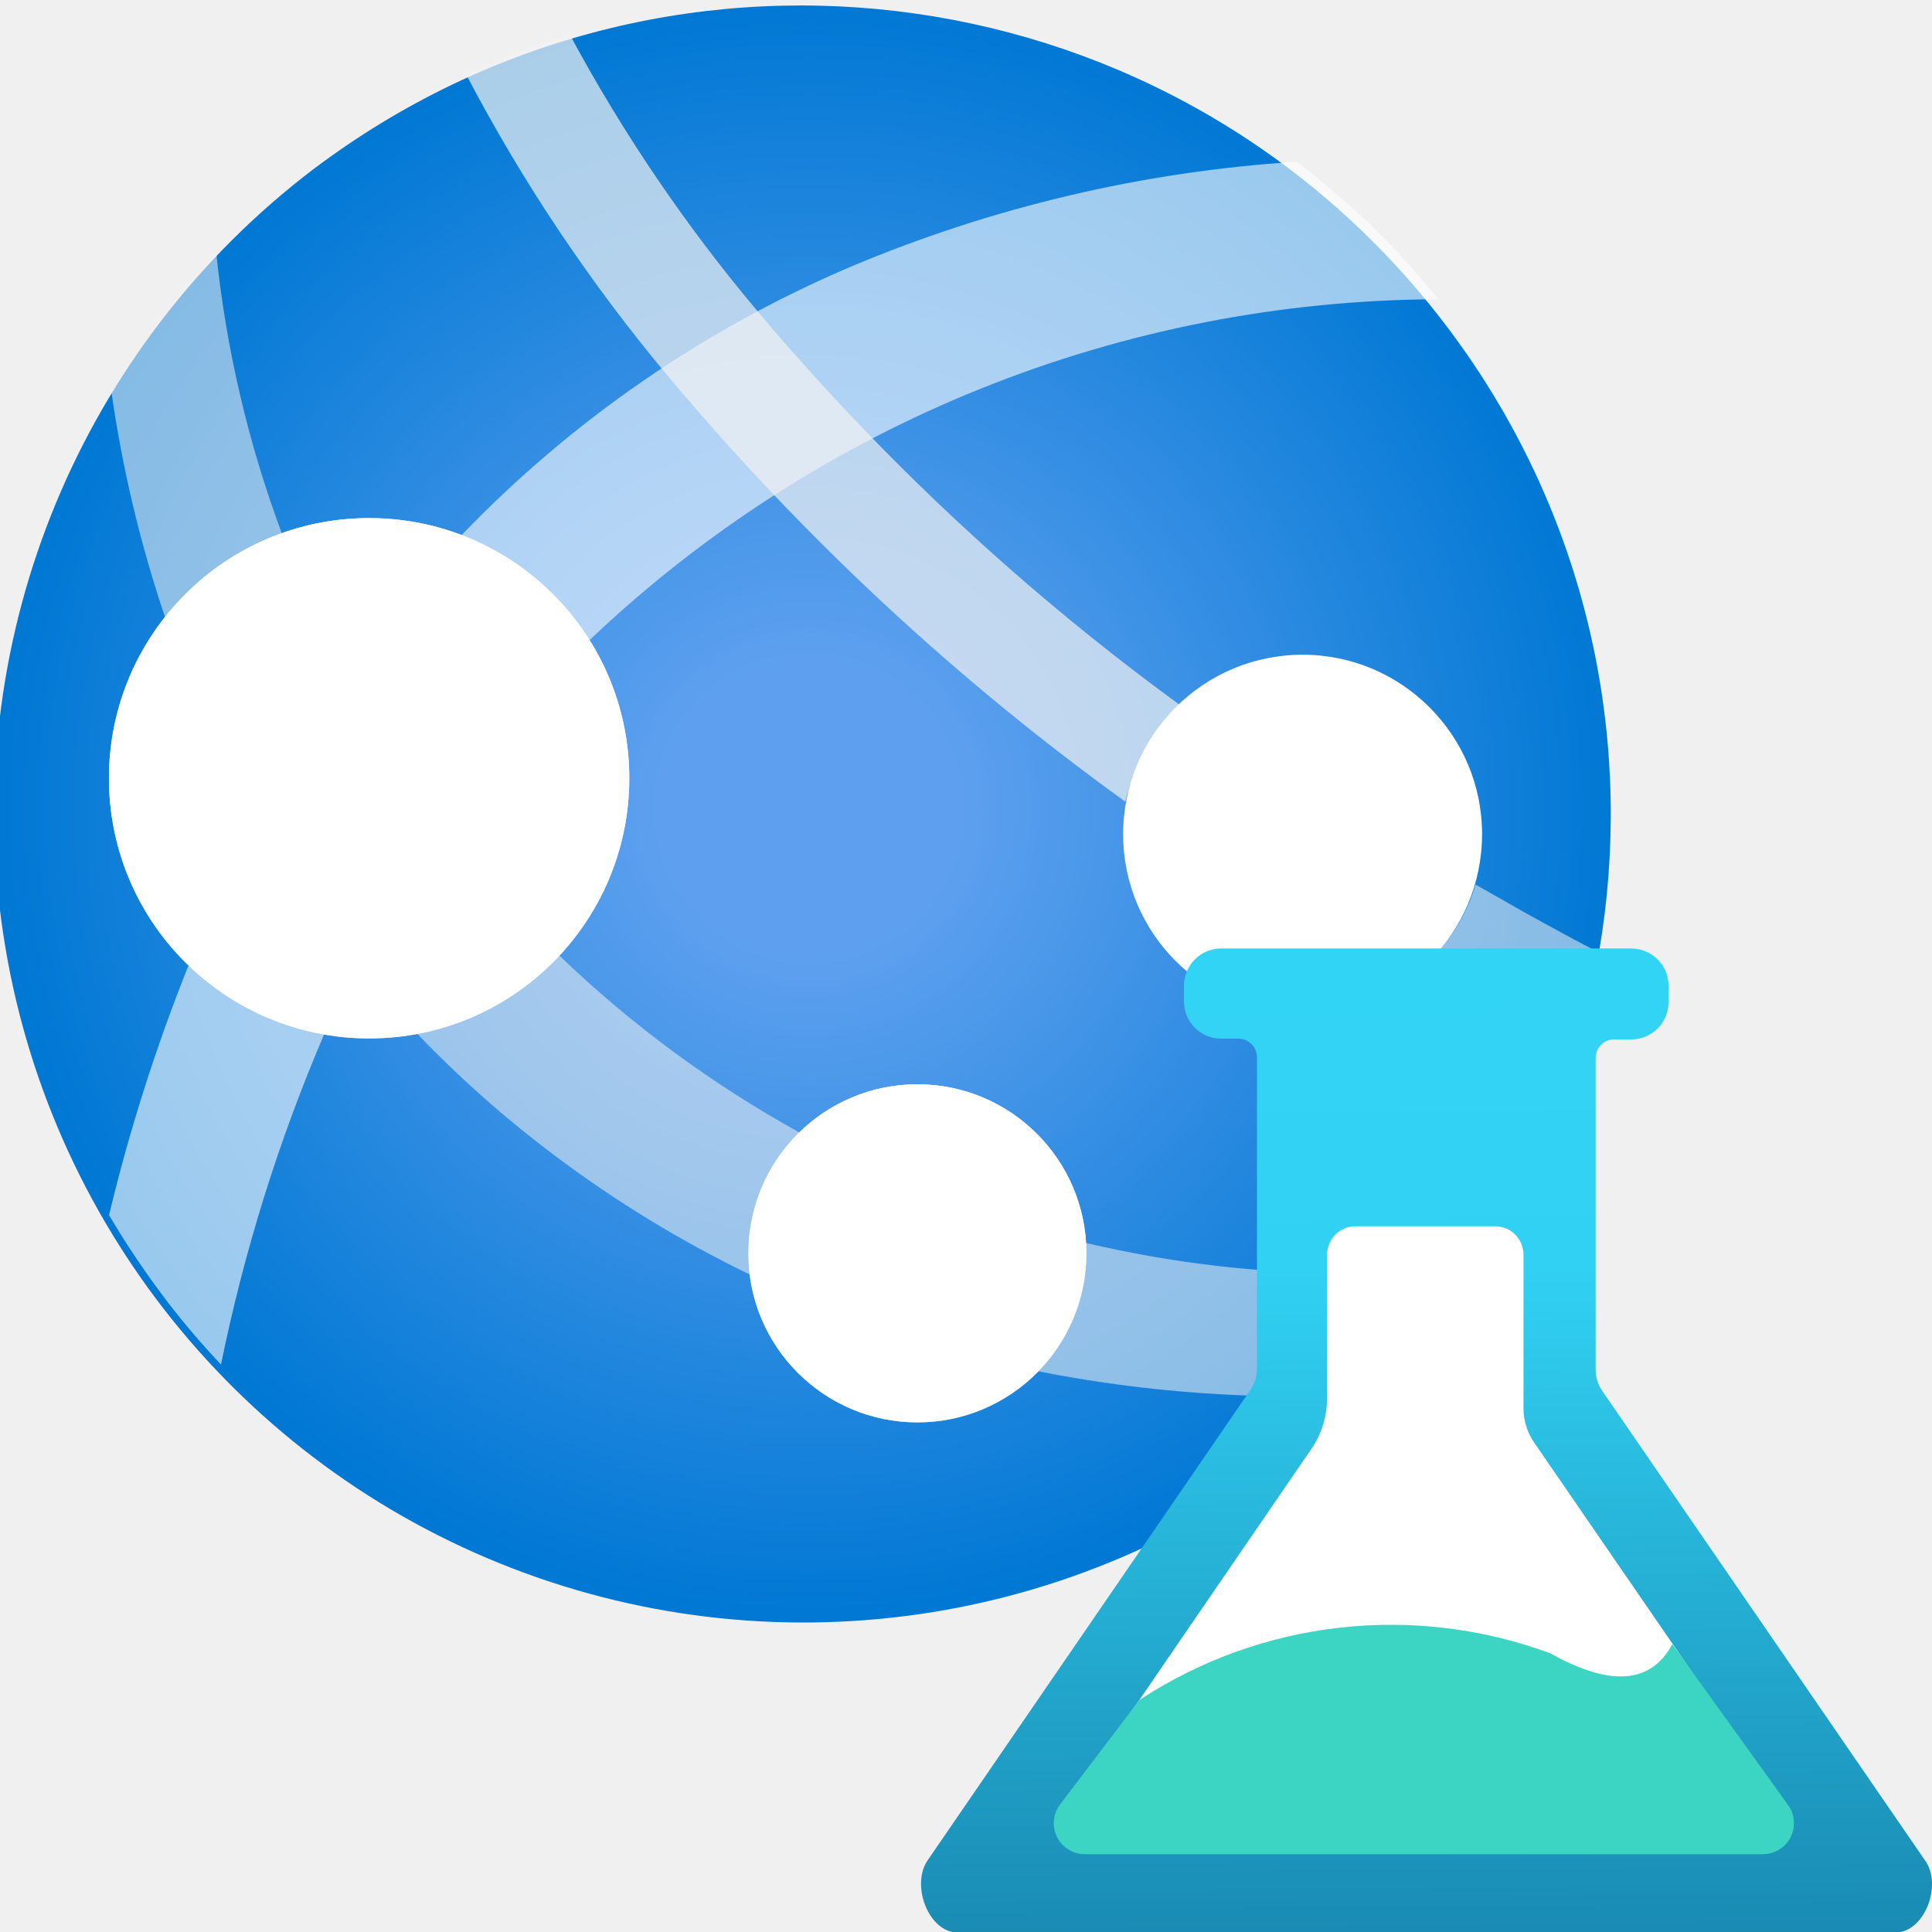
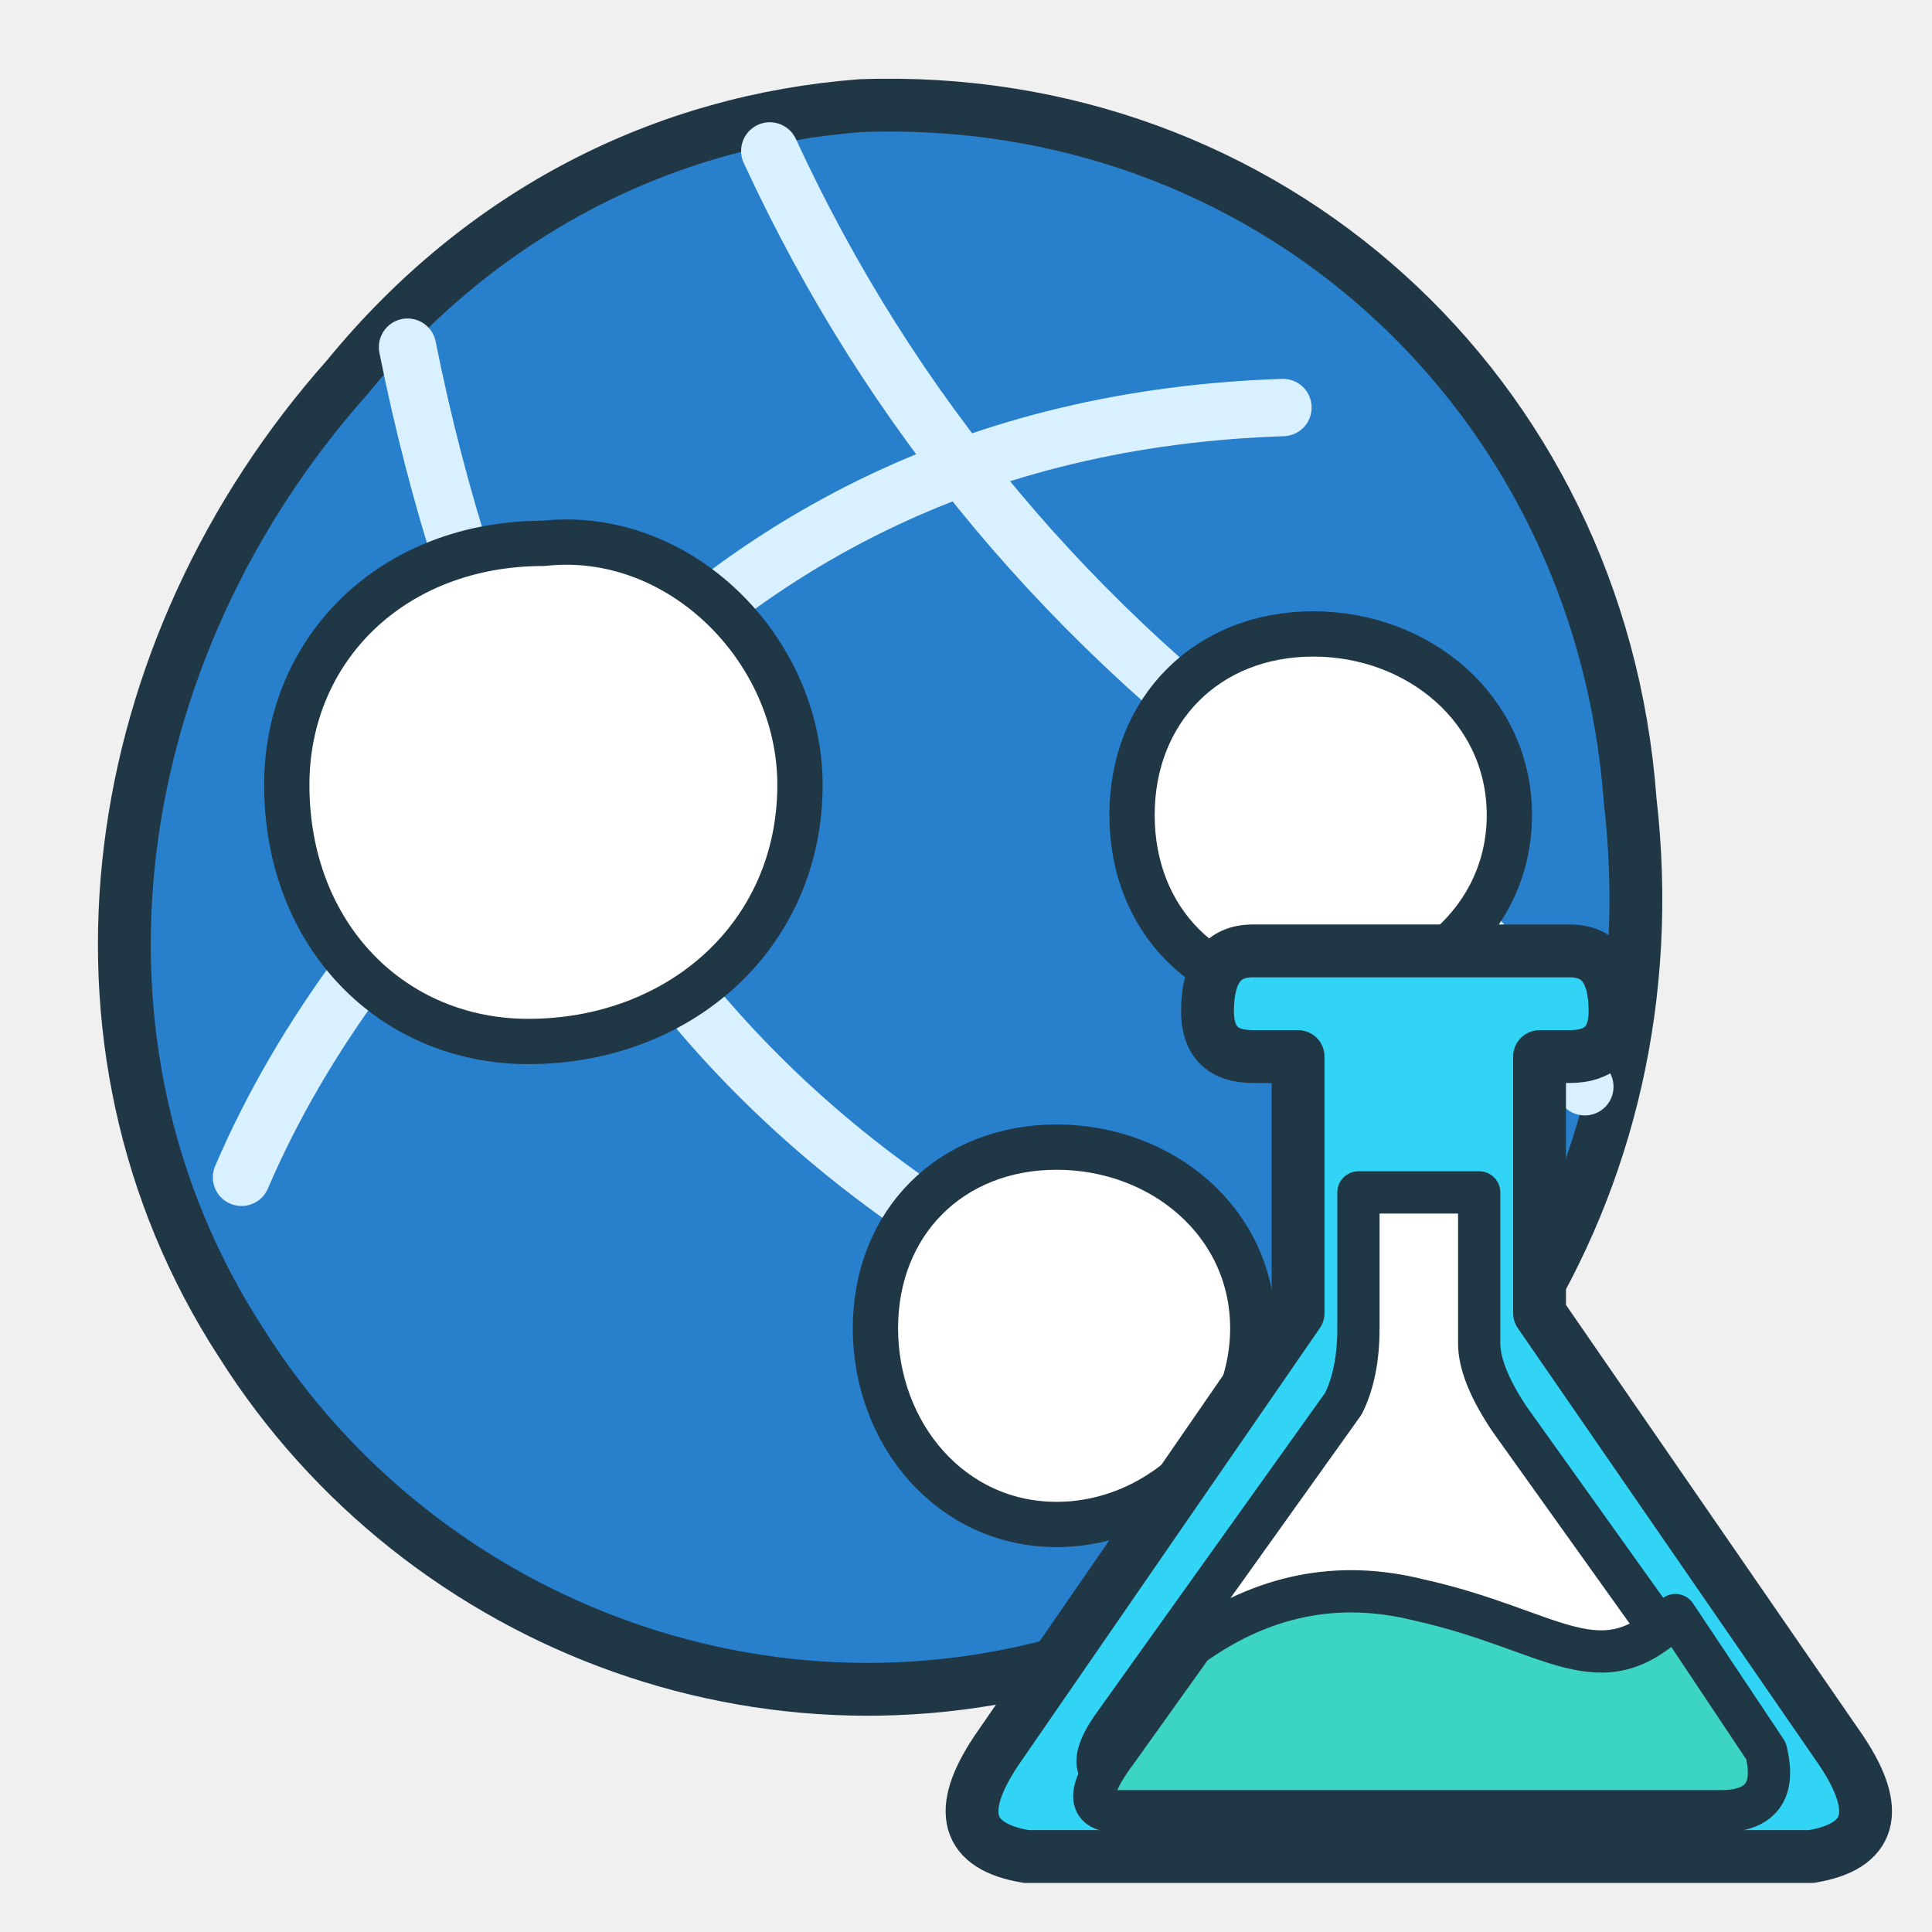
- <svg xmlns="http://www.w3.org/2000/svg" width="128" height="128" viewBox="0 0 128 128">
-   <defs>
-     <radialGradient id="a" cx="1848.536" cy="3347.483" r="50.267" gradientTransform="translate(-269.742 -494.591) scale(.15)" gradientUnits="userSpaceOnUse">
-       <stop offset=".183" stop-color="#5ea0ef" />
-       <stop offset="1" stop-color="#0078d4" />
-     </radialGradient>
-     <linearGradient id="b" x1="3.459" y1="9.738" x2="3.431" y2="6.226" gradientUnits="userSpaceOnUse">
-       <stop offset="0" stop-color="#ccc" />
-       <stop offset=".123" stop-color="#d7d7d7" />
-       <stop offset="1" stop-color="#fcfcfc" />
-     </linearGradient>
-     <linearGradient id="c" x1="8.547" y1="13.251" x2="8.547" y2="10.102" gradientUnits="userSpaceOnUse">
-       <stop offset="0" stop-color="#ccc" />
-       <stop offset=".123" stop-color="#d7d7d7" />
-       <stop offset="1" stop-color="#fcfcfc" />
-     </linearGradient>
-     <linearGradient id="d" x1="13.196" y1="8.878" x2="13.296" y2="18.078" gradientUnits="userSpaceOnUse">
-       <stop offset="0" stop-color="#32d4f5" />
-       <stop offset=".321" stop-color="#31d1f3" />
-       <stop offset="1" stop-color="#198ab3" />
-     </linearGradient>
-   </defs>
-   <g transform="scale(7.111111)">
-     <path d="M12.161 13.492       A7.54 7.54 0 1 1 2.92 1.576       L3 1.517       A7.54 7.54 0 0 1 12.161 13.492Z" fill="url(#a)" />
-     <path d="M5.491 5.965       A11.539 11.539 0 0 1 13.4 2.788       A7.474 7.474 0 0 0 12.081 1.507       A12.775 12.775 0 0 0 7.917 2.489       A11 11 0 0 0 4.3 4.986       A2.435 2.435 0 0 1 5.491 5.965Z" fill="#fff" opacity=".6" />
-     <path d="M1.757 8.994       A16.727 16.727 0 0 0 1.016 11.321       A8.172 8.172 0 0 0 1.568 12.139       A7.434 7.434 0 0 0 2.059 12.713       A15.853 15.853 0 0 1 3.02 9.636       A2.423 2.423 0 0 1 1.757 8.994Z" fill="#fff" opacity=".6" />
-     <path d="M2.626 4.97       A10.587 10.587 0 0 1 2.015 2.358       A7.454 7.454 0 0 0 1.038 3.651       A11.712 11.712 0 0 0 1.538 5.751       A2.429 2.429 0 0 1 2.626 4.97Z" fill="#f2f2f2" opacity=".55" />
-     <circle cx="3.439" cy="7.251" r="2.424" fill="url(#b)" />
-     <path d="M6.972 11.677       A1.568 1.568 0 0 1 7.448 10.551       A10.677 10.677 0 0 1 5.208 8.9       A2.413 2.413 0 0 1 3.884 9.628       A10.513 10.513 0 0 0 5.171 10.768       A10.968 10.968 0 0 0 6.987 11.875       A1.489 1.489 0 0 1 6.972 11.677Z" fill="#f2f2f2" opacity=".55" />
-     <path d="M12.559 11.864       A10.583 10.583 0 0 1 10.117 11.58       Q10.121 11.628 10.121 11.676       A1.568 1.568 0 0 1 9.673 12.776       A12.242 12.242 0 0 0 12.699 12.992       A7.486 7.486 0 0 0 13.72 11.8       A10.711 10.711 0 0 1 12.559 11.864Z" fill="#f2f2f2" opacity=".55" />
-     <circle cx="8.547" cy="11.677" r="1.575" fill="url(#c)" />
-     <path d="M10.484 7.469       A1.629 1.629 0 0 1 11.027 6.593       A22.368 22.368 0 0 1 7.068 2.912       A15.137 15.137 0 0 1 5.308 .321       A7.429 7.429 0 0 0 4.342 .692       A15.767 15.767 0 0 0 6.236 3.519       A23.43 23.43 0 0 0 10.484 7.469Z" fill="#f2f2f2" opacity=".7" />
-     <circle cx="12.136" cy="7.772" r="1.672" fill="#fff" />
-     <path d="M14.944 8.9       L14.66 8.75       L14.633 8.735       L14.37 8.593       L14.322 8.566       Q14.202 8.501 14.027 8.4       L13.747 8.241       A1.586 1.586 0 0 1 13.183 9.061       Q13.346 9.156 13.515 9.251       L13.59 9.293       L13.898 9.464       L13.928 9.481       Q14.302 9.685 14.693 9.881       A7.258 7.258 0 0 0 14.944 8.9Z" fill="#f2f2f2" opacity=".55" />
-     <circle cx="3.439" cy="7.251" r="2.424" fill="#fff" />
-     <circle cx="8.547" cy="11.677" r="1.575" fill="#fff" />
-     <path d="M17.654 18.006       H8.927       C8.649 18.006 8.485 17.562 8.642 17.333       L11.65 12.949       A.351 .351 0 0 0 11.711 12.749       V9.849       A.173 .173 0 0 0 11.538 9.677       H11.376       A.346 .346 0 0 1 11.031 9.332       V9.183       A.346 .346 0 0 1 11.376 8.837       H15.2       A.346 .346 0 0 1 15.545 9.183       V9.339       A.346 .346 0 0 1 15.2 9.684       H15.038       A.172 .172 0 0 0 14.866 9.856       V12.756       A.345 .345 0 0 0 14.926 12.956       L17.935 17.333       C18.1 17.562 17.932 18.006 17.654 18.006Z" fill="url(#d)" />
-     <path d="M9.932 16.835       L12.217 13.5       A.831 .831 0 0 0 12.364 13.028       V11.69       A.265 .265 0 0 1 12.629 11.425       H13.929       A.264 .264 0 0 1 14.194 11.69       V13.123       A.564 .564 0 0 0 14.294 13.441       L16.628 16.835       A.2 .2 0 0 1 16.463 17.147       H10.1       A.2 .2 0 0 1 9.932 16.835Z" fill="#fff" />
-     <path d="M10.615 15.839       A4.272 4.272 0 0 1 14.447 15.405       Q15.283 15.873 15.581 15.318       L16.66 16.818       A.289 .289 0 0 1 16.426 17.275       H10.106       A.289 .289 0 0 1 9.876 16.812Z" fill="#3cd4c2" />
+ <svg xmlns="http://www.w3.org/2000/svg" width="128" height="128" viewBox="0 0 128 128" fill="none" stroke="#203746" stroke-linecap="round" stroke-linejoin="round">
+   <path d="M57 7            C84 6 106 26 108 53            C111 79 96 101 74 109            C52 117 28 108 16 89            C3 69 7 43 23 25            C32 14 44 8 57 7 Z" fill="#287FCB" stroke-width="3.5" />
+   <g stroke="#D9F1FF" stroke-width="3.8">
+     <path d="M27 23 Q30 38 36 51" />
+     <path d="M16 78 Q22 64 36 51" />
+     <path d="M36 51 Q55 28 85 27" />
+     <path d="M36 51 Q47 74 71 86" />
+     <path d="M51 10 Q63 36 87 53" />
+     <path d="M87 53 Q100 62 105 72" />
+     <path d="M71 86 Q86 92 100 88" />
  </g>
+   <path d="M36 36            C45 35 53 43 53 52            C53 62 45 69 35 69            C26 69 19 62 19 52            C19 43 26 36 36 36 Z" fill="#FFFFFF" stroke-width="3" />
+   <path d="M87 42            C94 42 100 47 100 54            C100 61 94 66 87 66            C80 66 75 61 75 54            C75 47 80 42 87 42 Z" fill="#FFFFFF" stroke-width="3" />
+   <path d="M70 76            C77 76 83 81 83 88            C83 95 77 101 70 101            C63 101 58 95 58 88            C58 81 63 76 70 76 Z" fill="#FFFFFF" stroke-width="3" />
+   <path d="M83 63            L104 63            Q107 63 107 67            Q107 70 104 70            L102 70            L102 87            L122 116            Q126 122 120 123            L68 123            Q62 122 66 116            L86 87            L86 70            L83 70            Q80 70 80 67            Q80 63 83 63 Z" fill="#32D4F5" stroke-width="3.5" />
+   <path d="M90 79            L98 79            L98 89            Q98 91 100 94            L115 115            Q117 118 113 118            L75 118            Q71 118 74 114            L89 93            Q90 91 90 88 Z" fill="#FFFFFF" stroke-width="2.8" />
+   <path d="M79 109            Q86 104 94 106            C103 108 106 112 111 107            L117 116            Q118 120 114 120            L74 120            Q71 120 74 116 Z" fill="#3CD4C2" stroke-width="2.8" />
</svg>
